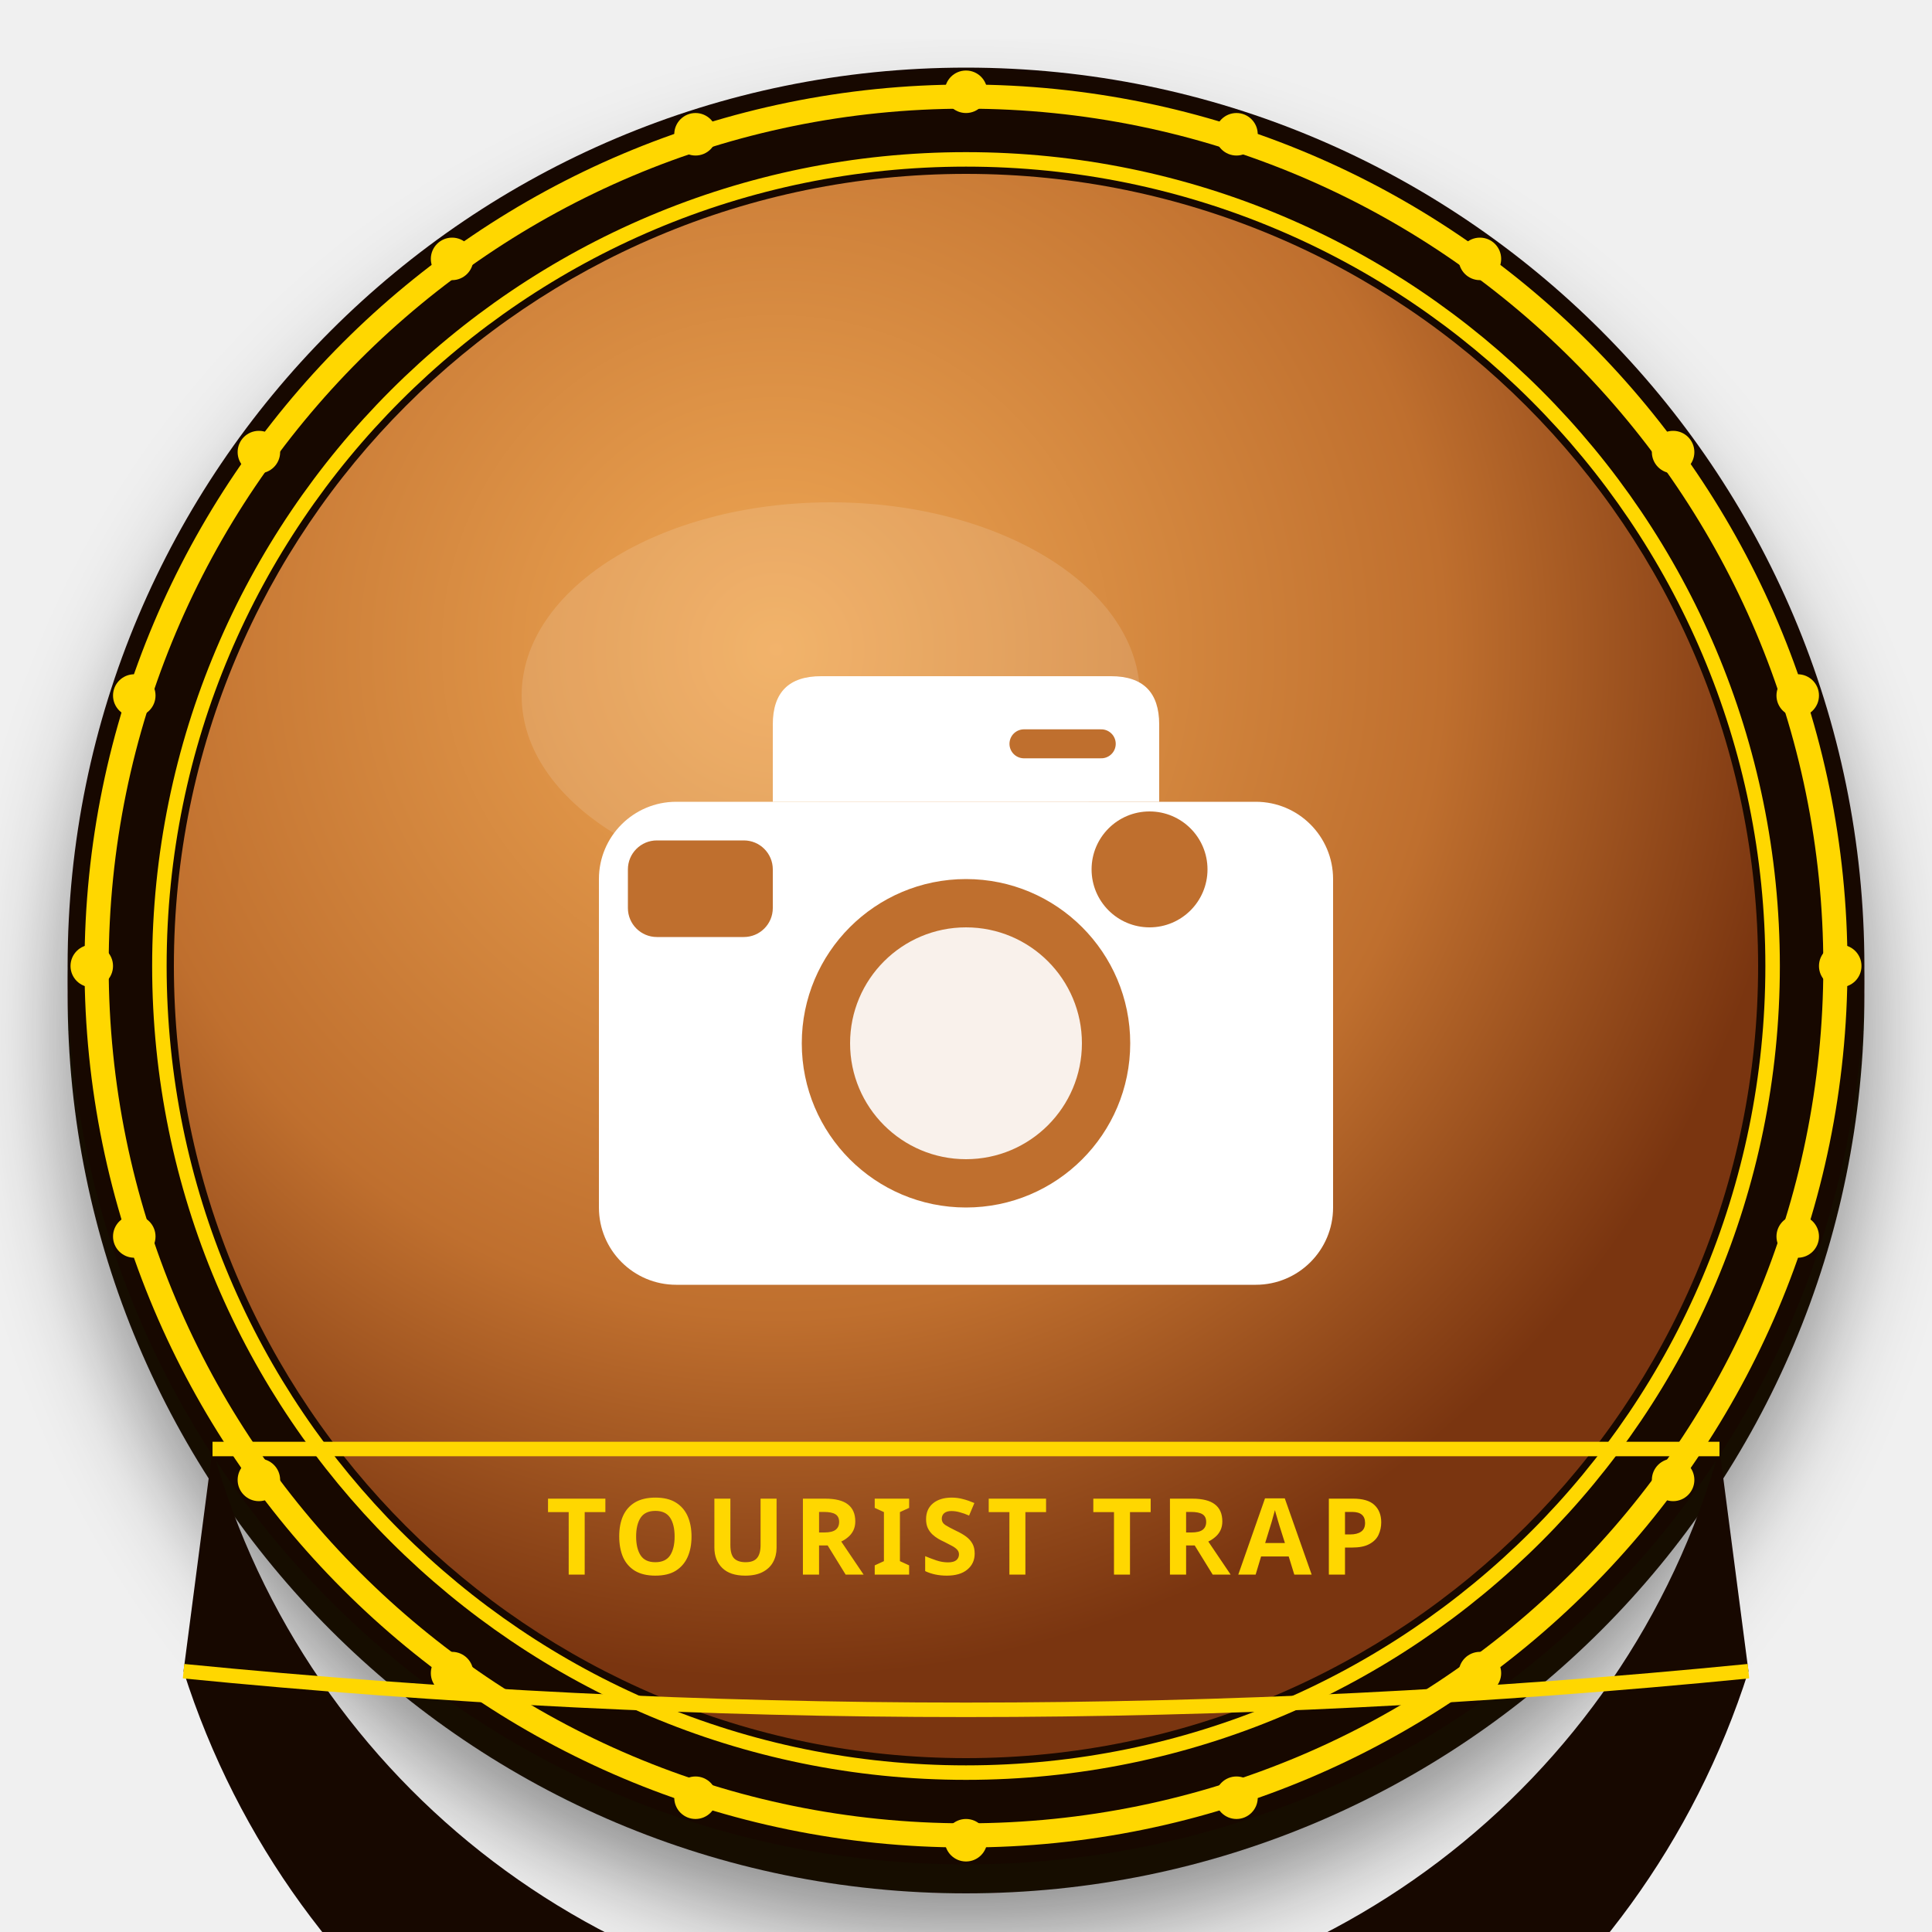
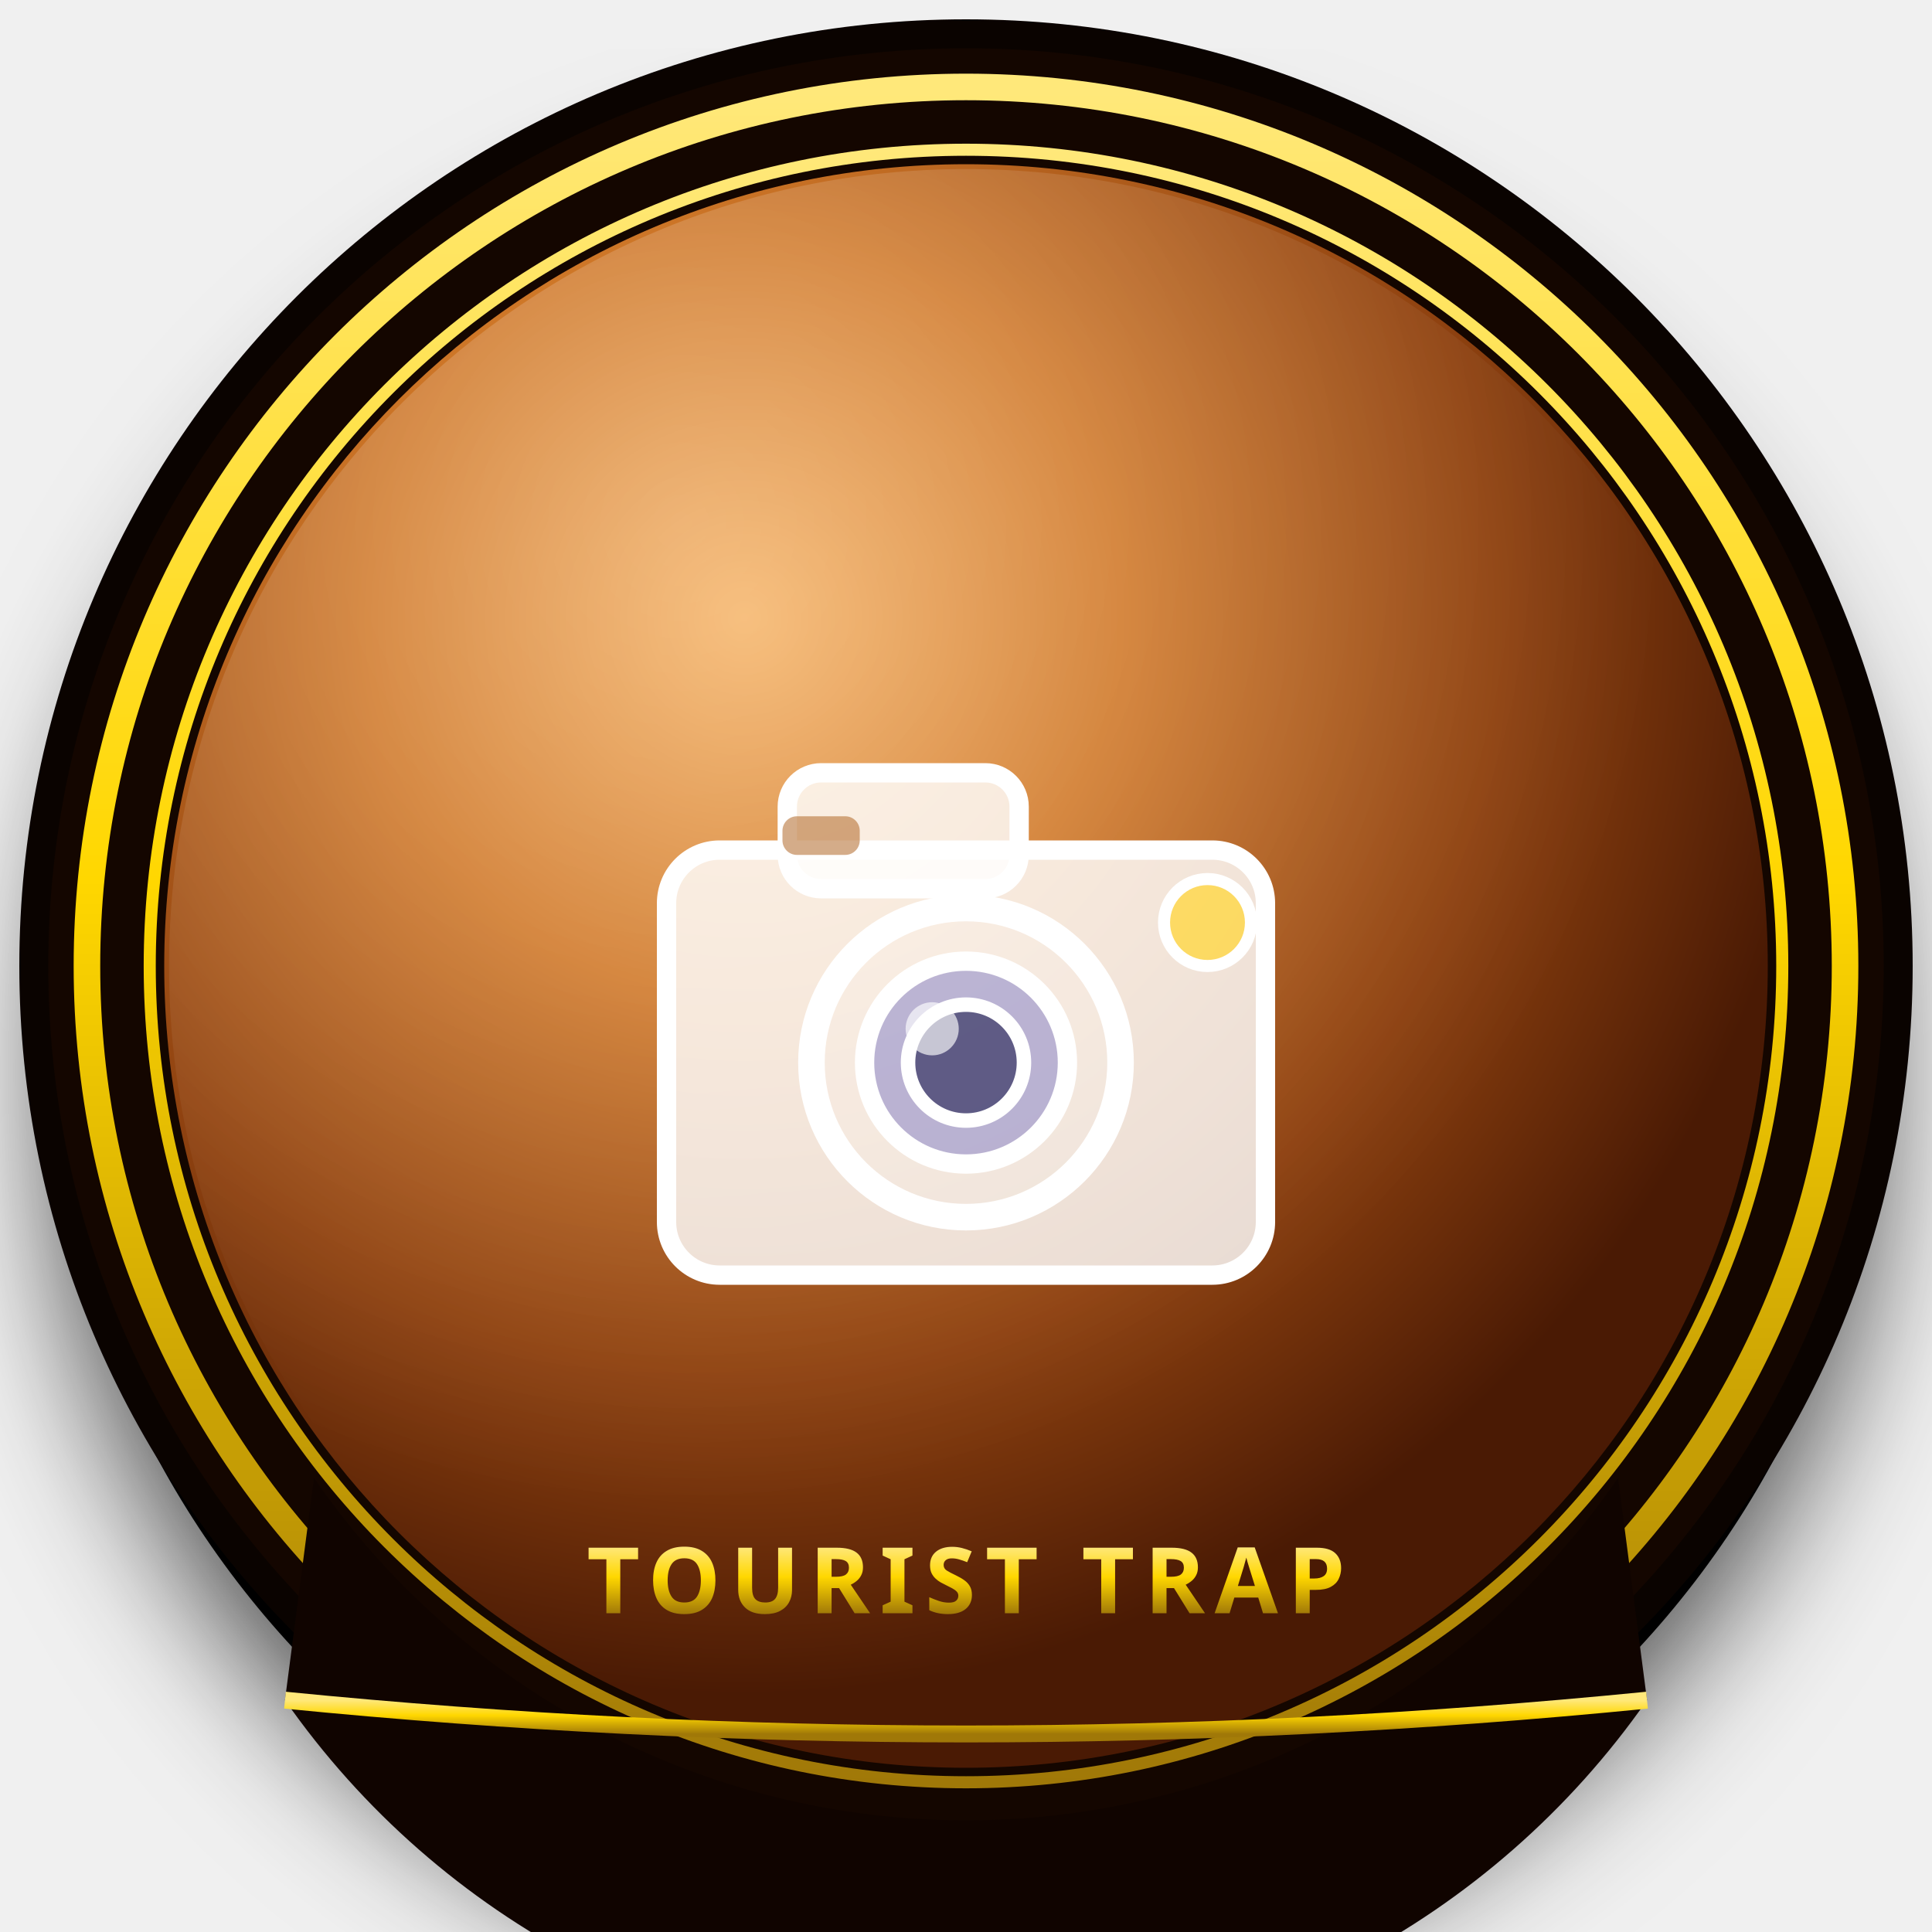
- <svg xmlns="http://www.w3.org/2000/svg" width="200" height="200" viewBox="0 0 200 200">
+ <svg xmlns="http://www.w3.org/2000/svg" width="400" height="400" viewBox="0 0 400 400">
  <defs>
-     <radialGradient id="bg" cx="38%" cy="30%" r="65%">
-       <stop offset="0%" stop-color="#F0A855" />
-       <stop offset="65%" stop-color="#BF6F2E" />
-       <stop offset="100%" stop-color="#7A3510" />
+     <radialGradient id="bgG_tourist_trap" cx="36%" cy="28%" r="68%">
+       <stop offset="0%" stop-color="#F5B060" />
+       <stop offset="35%" stop-color="#D07828" />
+       <stop offset="70%" stop-color="#8F4210" />
+       <stop offset="100%" stop-color="#4A1A04" />
    </radialGradient>
-     <filter id="sh">
-       <feDropShadow dx="0" dy="4" stdDeviation="5" flood-color="#00000070" />
+     <radialGradient id="sheenG_tourist_trap" cx="32%" cy="22%" r="62%">
+       <stop offset="0%" stop-color="rgba(255,255,255,0.22)" />
+       <stop offset="100%" stop-color="rgba(255,255,255,0)" />
+     </radialGradient>
+     <linearGradient id="goldG_tourist_trap" x1="0%" y1="0%" x2="0%" y2="100%">
+       <stop offset="0%" stop-color="#FFE87A" />
+       <stop offset="45%" stop-color="#FFD700" />
+       <stop offset="100%" stop-color="#A07808" />
+     </linearGradient>
+     <filter id="shF_tourist_trap" x="-25%" y="-25%" width="150%" height="150%">
+       <feDropShadow dx="0" dy="10" stdDeviation="14" flood-color="#000000" flood-opacity="0.7" />
    </filter>
-     <clipPath id="cc">
-       <circle cx="100" cy="100" r="82" />
+     <filter id="innerGlow_tourist_trap">
+       <feGaussianBlur in="SourceGraphic" stdDeviation="3" result="blur" />
+       <feComposite in="SourceGraphic" in2="blur" operator="over" />
+     </filter>
+     <clipPath id="ccG_tourist_trap">
+       <circle cx="200" cy="200" r="165" />
    </clipPath>
  </defs>
-   <circle cx="100" cy="103" r="93" fill="#170800" filter="url(#sh)" />
-   <circle cx="100" cy="100" r="93" fill="#170800" />
-   <circle cx="100" cy="100" r="90" fill="none" stroke="#FFD700" stroke-width="2.5" />
-   <circle cx="100.0" cy="9.5" r="2.2" fill="#FFD700" />
-   <circle cx="128.0" cy="13.9" r="2.2" fill="#FFD700" />
-   <circle cx="153.2" cy="26.8" r="2.2" fill="#FFD700" />
-   <circle cx="173.2" cy="46.8" r="2.2" fill="#FFD700" />
-   <circle cx="186.1" cy="72.0" r="2.2" fill="#FFD700" />
-   <circle cx="190.5" cy="100.0" r="2.2" fill="#FFD700" />
-   <circle cx="186.1" cy="128.0" r="2.2" fill="#FFD700" />
-   <circle cx="173.2" cy="153.2" r="2.2" fill="#FFD700" />
-   <circle cx="153.2" cy="173.2" r="2.2" fill="#FFD700" />
-   <circle cx="128.0" cy="186.1" r="2.2" fill="#FFD700" />
-   <circle cx="100.0" cy="190.5" r="2.2" fill="#FFD700" />
-   <circle cx="72.0" cy="186.1" r="2.2" fill="#FFD700" />
-   <circle cx="46.8" cy="173.2" r="2.2" fill="#FFD700" />
-   <circle cx="26.8" cy="153.2" r="2.2" fill="#FFD700" />
-   <circle cx="13.9" cy="128.0" r="2.2" fill="#FFD700" />
-   <circle cx="9.5" cy="100.0" r="2.2" fill="#FFD700" />
-   <circle cx="13.9" cy="72.0" r="2.2" fill="#FFD700" />
-   <circle cx="26.8" cy="46.8" r="2.2" fill="#FFD700" />
-   <circle cx="46.8" cy="26.8" r="2.2" fill="#FFD700" />
-   <circle cx="72.0" cy="13.9" r="2.2" fill="#FFD700" />
-   <circle cx="100" cy="100" r="83.5" fill="none" stroke="#FFD700" stroke-width="1.5" />
-   <circle cx="100" cy="100" r="82" fill="url(#bg)" />
-   <ellipse cx="86" cy="72" rx="32" ry="20" fill="rgba(255,255,255,0.13)" clip-path="url(#cc)" />
+   <circle cx="200" cy="212" r="190" fill="#050200" filter="url(#shF_tourist_trap)" />
+   <circle cx="200" cy="200" r="196" fill="#0A0300" />
+   <circle cx="200" cy="200" r="190" fill="#140600" />
+   <circle cx="200" cy="200" r="182" fill="none" stroke="url(#goldG_tourist_trap)" stroke-width="5.5" />
+   <circle cx="200.0" cy="20.0" r="4.5" fill="url(#goldGtourist_trap)" />
+   <circle cx="246.6" cy="26.1" r="4.5" fill="url(#goldGtourist_trap)" />
+   <circle cx="290.0" cy="44.1" r="4.5" fill="url(#goldGtourist_trap)" />
+   <circle cx="327.3" cy="72.7" r="4.5" fill="url(#goldGtourist_trap)" />
+   <circle cx="355.9" cy="110.0" r="4.5" fill="url(#goldGtourist_trap)" />
+   <circle cx="373.9" cy="153.4" r="4.5" fill="url(#goldGtourist_trap)" />
+   <circle cx="380.0" cy="200.0" r="4.5" fill="url(#goldGtourist_trap)" />
+   <circle cx="373.9" cy="246.6" r="4.5" fill="url(#goldGtourist_trap)" />
+   <circle cx="355.9" cy="290.0" r="4.5" fill="url(#goldGtourist_trap)" />
+   <circle cx="327.3" cy="327.3" r="4.5" fill="url(#goldGtourist_trap)" />
+   <circle cx="290.0" cy="355.9" r="4.5" fill="url(#goldGtourist_trap)" />
+   <circle cx="246.6" cy="373.9" r="4.5" fill="url(#goldGtourist_trap)" />
+   <circle cx="200.0" cy="380.0" r="4.5" fill="url(#goldGtourist_trap)" />
+   <circle cx="153.4" cy="373.9" r="4.5" fill="url(#goldGtourist_trap)" />
+   <circle cx="110.0" cy="355.9" r="4.5" fill="url(#goldGtourist_trap)" />
+   <circle cx="72.7" cy="327.3" r="4.5" fill="url(#goldGtourist_trap)" />
+   <circle cx="44.1" cy="290.0" r="4.5" fill="url(#goldGtourist_trap)" />
+   <circle cx="26.1" cy="246.6" r="4.5" fill="url(#goldGtourist_trap)" />
+   <circle cx="20.0" cy="200.0" r="4.5" fill="url(#goldGtourist_trap)" />
+   <circle cx="26.1" cy="153.4" r="4.5" fill="url(#goldGtourist_trap)" />
+   <circle cx="44.1" cy="110.0" r="4.5" fill="url(#goldGtourist_trap)" />
+   <circle cx="72.7" cy="72.7" r="4.5" fill="url(#goldGtourist_trap)" />
+   <circle cx="110.0" cy="44.1" r="4.5" fill="url(#goldGtourist_trap)" />
+   <circle cx="153.4" cy="26.1" r="4.5" fill="url(#goldGtourist_trap)" />
+   <circle cx="200" cy="200" r="169" fill="none" stroke="url(#goldG_tourist_trap)" stroke-width="2.5" />
+   <circle cx="200" cy="200" r="166" fill="url(#bgG_tourist_trap)" />
+   <circle cx="200" cy="200" r="166" fill="url(#sheenG_tourist_trap)" clip-path="url(#ccG_tourist_trap)" />
  <g stroke-linecap="round" stroke-linejoin="round">
-     <rect x="62" y="83" width="76" height="50" rx="8" fill="white" />
-     <path d="M 80 83 L 80 75 Q 80 70 85 70 L 115 70 Q 120 70 120 75 L 120 83 Z" fill="white" />
-     <circle cx="100" cy="108" r="17" fill="#BF6F2E" />
-     <circle cx="100" cy="108" r="12" fill="white" opacity="0.9" />
-     <circle cx="119" cy="90" r="6" fill="#BF6F2E" />
-     <rect x="65" y="87" width="15" height="10" rx="3" fill="#BF6F2E" />
-     <line x1="106" y1="77" x2="114" y2="77" stroke="#BF6F2E" stroke-width="3" stroke-linecap="round" />
+     <rect x="138" y="176" width="124" height="88" rx="11" fill="rgba(255,255,255,0.82)" stroke="white" stroke-width="4" />
+     <rect x="163" y="160" width="48" height="24" rx="7" fill="rgba(255,255,255,0.82)" stroke="white" stroke-width="4" />
+     <circle cx="200" cy="220" r="32" fill="rgba(255,255,255,0.14)" stroke="white" stroke-width="5.5" />
+     <circle cx="200" cy="220" r="21" fill="rgba(90,90,190,0.38)" stroke="white" stroke-width="4" />
+     <circle cx="200" cy="220" r="12" fill="rgba(20,20,70,0.55)" stroke="white" stroke-width="3" />
+     <circle cx="193" cy="213" r="5.5" fill="rgba(255,255,255,0.65)" />
+     <circle cx="250" cy="191" r="9" fill="rgba(255,215,70,0.8)" stroke="white" stroke-width="2.5" />
+     <rect x="162" y="169" width="16" height="8" rx="3" fill="rgba(170,90,20,0.5)" />
  </g>
-   <path d="M 22 150 A 81 81 0 0 0 178 150 L 181 173 A 85 85 0 0 1 19 173 Z" fill="#170800" />
-   <line x1="22" y1="150" x2="178" y2="150" stroke="#FFD700" stroke-width="1.5" />
-   <path d="M 19 173 Q 100 181 181 173" fill="none" stroke="#FFD700" stroke-width="1.5" />
-   <text x="100" y="163" text-anchor="middle" fill="#FFD700" font-family="Arial Black,Impact,sans-serif" font-size="11" font-weight="900" letter-spacing="0.8">TOURIST TRAP</text>
+   <path d="M 65 306 A 164 164 0 0 0 335 306 L 341 352 A 172 172 0 0 1 59 352 Z" fill="#100400" />
+   <line x1="65" y1="306" x2="335" y2="306" stroke="url(#goldG_tourist_trap)" stroke-width="3.5" />
+   <path d="M 59 352 Q 200 366 341 352" fill="none" stroke="url(#goldG_tourist_trap)" stroke-width="3.5" />
+   <text x="200" y="334" text-anchor="middle" fill="url(#goldG_tourist_trap)" font-family="Arial Black,Impact,sans-serif" font-size="19" font-weight="900" letter-spacing="2">TOURIST TRAP</text>
</svg>
